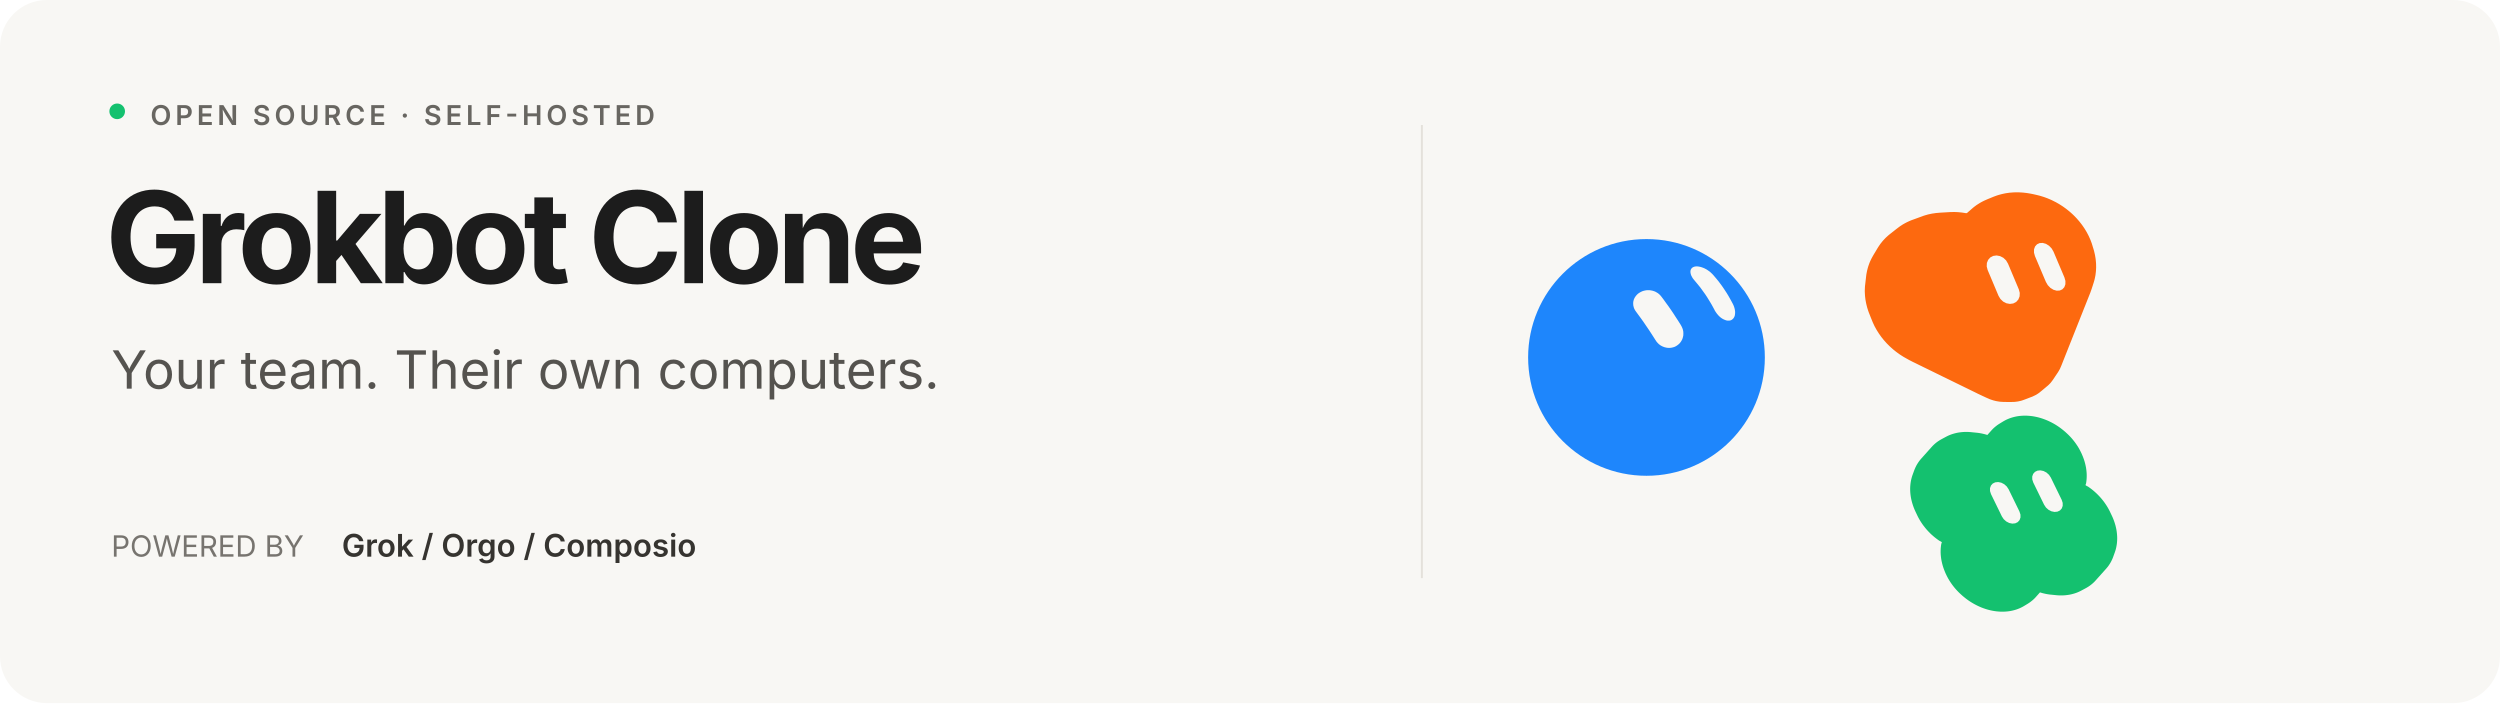
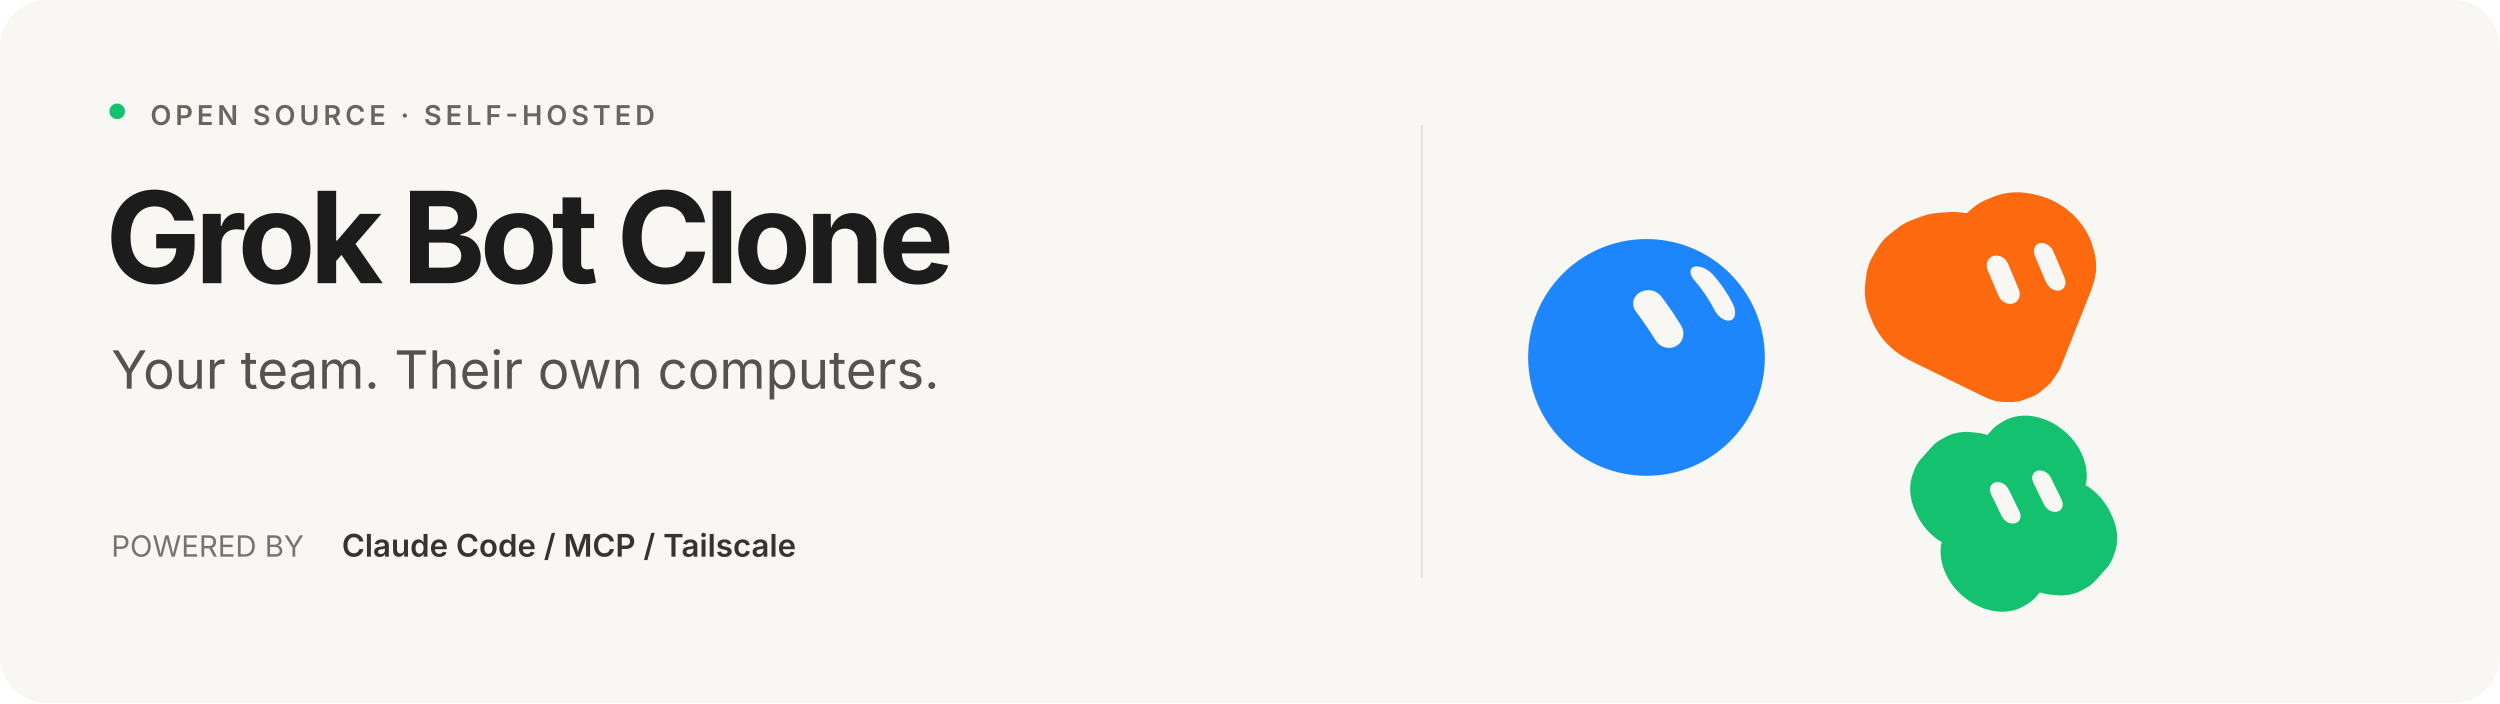
<svg xmlns="http://www.w3.org/2000/svg" width="1280" height="360" viewBox="0 0 1280 360" role="img" aria-labelledby="title desc">
  <rect width="1280" height="360" rx="24" fill="#F8F7F4" />
  <g font-family="Inter, -apple-system, BlinkMacSystemFont, 'Segoe UI', sans-serif">
    <rect x="56" y="53" width="8" height="8" rx="4" fill="#14C16F" />
    <text x="77" y="64" font-size="14" font-weight="600" letter-spacing="2" fill="#686661">OPEN SOURCE · SELF-HOSTED</text>
-     <text x="54" y="145" font-size="65" font-weight="700" letter-spacing="-3" fill="#1C1C1C">Grokbot Clone</text>
+     <text x="54" y="145" font-size="65" font-weight="700" letter-spacing="-3" fill="#1C1C1C">Grok Bot Clone</text>
    <text x="57" y="199" font-size="27" fill="#55534F">Your team. Their own computers.</text>
    <text x="57" y="285" font-size="15" fill="#77746F">POWERED BY</text>
-     <text x="175" y="285" font-size="16" font-weight="600" fill="#363430">Grok  /  Orgo  /  Composio</text>
+     <text x="175" y="285" font-size="16" font-weight="600" fill="#363430">Claude Code  /  MCP  /  Tailscale</text>
  </g>
  <path d="M728 64V296" stroke="#E4E1DB" />
  <svg x="742" y="82" width="202" height="202" viewBox="0 0 55.2 55.2">
    <path d="M44.16 27.6A16.56 16.56 0 0 0 27.6 11.04A16.56 16.56 0 0 0 11.04 27.6A16.56 16.56 0 0 0 27.6 44.16A16.56 16.56 0 0 0 44.16 27.6ZM32.43 25.38L32.57 25.14L32.66 24.91L32.71 24.72L32.75 24.53L32.76 24.28L32.75 24L32.7 23.74L32.62 23.5L32.52 23.28L32.4 23.06L32.01 22.44L31.74 22.03L31.34 21.41L31.07 21.01L30.66 20.42L30.38 20.04L29.97 19.47L29.69 19.1L29.54 18.92L29.37 18.75L29.18 18.6L28.96 18.47L28.87 18.42L28.71 18.35L28.46 18.27L28.27 18.23L28.08 18.2L27.81 18.19L27.63 18.2L27.53 18.21L27.28 18.26L27.04 18.33L26.82 18.43L26.61 18.55L26.42 18.68L26.25 18.84L26.09 19.03L25.95 19.24L25.89 19.36L25.82 19.53L25.76 19.77L25.75 19.84L25.74 19.98L25.74 20.11L25.76 20.36L25.84 20.66L25.9 20.81L26.01 21.01L26.14 21.2L26.55 21.76L26.83 22.14L27.24 22.72L27.51 23.12L27.92 23.72L28.19 24.13L28.59 24.75L28.85 25.16L28.99 25.37L29.15 25.56L29.33 25.74L29.54 25.9L29.77 26.03L29.93 26.1L30.15 26.18L30.47 26.25L30.62 26.26L30.76 26.27L31.03 26.25L31.28 26.2L31.51 26.13L31.72 26.03L31.92 25.9L32.11 25.75L32.28 25.58L32.43 25.38ZM38.52 22.33L38.73 22.41L38.92 22.45L39.09 22.45L39.26 22.44L39.41 22.4L39.54 22.33L39.67 22.23L39.78 22.11L39.87 21.96L39.91 21.87L39.95 21.77L39.99 21.52L40 21.33L40 21.19L39.97 20.96L39.92 20.73L39.85 20.5L39.76 20.27L39.65 20.05L39.42 19.62L39.06 18.98L38.81 18.57L38.41 17.96L38.14 17.57L37.71 16.99L37.41 16.62L36.95 16.08L36.79 15.91L36.61 15.74L36.48 15.62L36.2 15.42L35.97 15.27L35.83 15.2L35.7 15.13L35.63 15.1L35.39 15.01L35.21 14.95L35.08 14.92L34.86 14.88L34.66 14.86L34.48 14.87L34.31 14.9L34.17 14.95L34.04 15.02L33.93 15.11L33.85 15.23L33.82 15.28L33.78 15.37L33.75 15.52L33.75 15.64L33.76 15.77L33.8 15.95L33.84 16.08L33.87 16.15L33.97 16.35L34.08 16.53L34.22 16.71L34.37 16.89L34.67 17.25L35.12 17.8L35.4 18.19L35.82 18.77L36.09 19.18L36.47 19.8L36.72 20.22L37.07 20.86L37.18 21.08L37.32 21.29L37.47 21.5L37.64 21.7L37.83 21.89L38.02 22.05L38.17 22.15L38.32 22.24L38.52 22.33Z" fill="#1E86FC" fill-rule="evenodd" />
  </svg>
  <svg x="925" y="60" width="190" height="190" viewBox="-14.4 -14.4 172.8 172.8">
    <path d="M115.83 72 115.6 72.57 115.38 73.14 115.15 73.7 114.93 74.25 114.71 74.8 114.5 75.34 114.28 75.89 114.07 76.42 113.86 76.95 113.65 77.48 113.44 78.01 113.23 78.53 113.03 79.05 112.82 79.57 112.62 80.08 112.42 80.59 112.21 81.1 112.01 81.61 111.81 82.11 111.61 82.61 111.41 83.12 111.21 83.62 111.02 84.11 110.82 84.61 110.62 85.11 110.42 85.61 110.23 86.1 110.03 86.6 109.83 87.09 109.64 87.59 109.44 88.09 109.24 88.58 109.05 89.08 108.85 89.58 108.65 90.07 108.45 90.57 108.25 91.07 108.05 91.58 107.85 92.08 107.65 92.58 107.45 93.09 107.25 93.6 107.05 94.11 106.84 94.63 106.64 95.14 106.43 95.66 106.22 96.19 106.01 96.71 105.8 97.24 105.59 97.78 105.38 98.31 105.16 98.86 104.95 99.4 104.73 99.95 104.51 100.51 104.29 101.07 104.05 101.63 103.81 102.19 103.57 102.75 103.28 103.28 102.98 103.8 102.67 104.32 102.34 104.82 102 105.32 101.66 105.83 101.32 106.33 100.98 106.85 100.64 107.36 100.29 107.88 99.92 108.38 99.54 108.88 99.15 109.37 98.72 109.81 98.29 110.25 97.83 110.66 97.36 111.05 96.89 111.45 96.42 111.84 95.94 112.24 95.46 112.64 94.98 113.04 94.49 113.43 94.01 113.83 93.5 114.2 92.98 114.54 92.45 114.87 91.89 115.15 91.33 115.42 90.77 115.69 90.19 115.91 89.61 116.13 89.03 116.35 88.45 116.58 87.86 116.8 87.28 117.02 86.7 117.23 86.11 117.44 85.52 117.63 84.91 117.77 84.3 117.91 83.69 118.02 83.07 118.1 82.45 118.17 81.82 118.19 81.19 118.21 80.57 118.22 79.94 118.22 79.32 118.21 78.7 118.21 78.08 118.2 77.47 118.2 76.85 118.17 76.24 118.13 75.63 118.09 75.02 118 74.41 117.9 73.8 117.79 73.2 117.64 72.6 117.49 72 117.3 71.41 117.1 70.82 116.9 70.25 116.64 69.67 116.39 69.11 116.14 68.55 115.88 67.99 115.62 67.44 115.37 66.9 115.11 66.36 114.86 65.82 114.6 65.29 114.35 64.77 114.09 64.25 113.83 63.73 113.58 63.22 113.33 62.7 113.08 62.2 112.83 61.69 112.58 61.19 112.34 60.69 112.09 60.2 111.85 59.7 111.61 59.21 111.37 58.72 111.13 58.23 110.89 57.74 110.65 57.25 110.41 56.77 110.18 56.29 109.94 55.8 109.7 55.32 109.47 54.84 109.23 54.35 108.99 53.87 108.76 53.39 108.52 52.91 108.29 52.43 108.05 51.94 107.81 51.46 107.58 50.97 107.34 50.49 107.1 50 106.86 49.51 106.63 49.02 106.39 48.53 106.15 48.04 105.9 47.54 105.66 47.05 105.42 46.55 105.17 46.04 104.93 45.54 104.68 45.03 104.43 44.52 104.18 44 103.93 43.48 103.67 42.96 103.42 42.43 103.16 41.9 102.9 41.36 102.64 40.82 102.37 40.27 102.11 39.72 101.84 39.17 101.56 38.6 101.29 38.03 101.01 37.46 100.73 36.88 100.44 36.29 100.15 35.69 99.86 35.08 99.57 34.48 99.26 33.87 98.95 33.25 98.63 32.65 98.29 32.04 97.95 31.43 97.6 30.8 97.25 30.2 96.87 29.59 96.48 28.98 96.09 28.4 95.67 27.81 95.25 27.22 94.81 26.66 94.36 26.08 93.9 25.53 93.42 24.98 92.93 24.43 92.44 23.9 91.92 23.38 91.4 22.85 90.87 22.36 90.31 21.86 89.76 21.37 89.19 20.91 88.6 20.43 88.01 19.99 87.4 19.56 86.79 19.13 86.17 18.73 85.53 18.32 84.89 17.94 84.23 17.58 83.57 17.21 82.9 16.89 82.21 16.57 81.53 16.26 80.83 15.98 80.12 15.69 79.41 15.4 78.7 15.12 77.98 14.83 77.25 14.54 76.52 14.28 75.78 14.04 75.04 13.8 74.29 13.61 73.53 13.42 72.77 13.25 72 13.11 71.23 12.97 70.45 12.88 69.68 12.79 68.9 12.74 68.12 12.7 67.33 12.67 66.55 12.7 65.77 12.73 64.98 12.78 64.2 12.87 63.43 12.96 62.65 13.05 61.87 13.14 61.09 13.23 60.31 13.32 59.53 13.42 58.75 13.57 57.97 13.72 57.2 13.91 56.43 14.11 55.67 14.34 54.92 14.6 54.18 14.87 53.44 15.18 52.71 15.51 52 15.86 51.29 16.24 50.6 16.63 49.91 17.03 49.23 17.44 48.56 17.84 47.89 18.24 47.22 18.64 46.55 19.06 45.89 19.49 45.25 19.93 44.61 20.42 43.99 20.9 43.39 21.42 42.8 21.96 42.23 22.5 41.67 23.09 41.14 23.67 40.61 24.28 40.11 24.9 39.63 25.51 39.14 26.12 38.67 26.72 38.19 27.32 37.72 27.93 37.25 28.53 36.8 29.14 36.35 29.78 35.94 30.41 35.53 31.08 35.15 31.74 34.79 32.42 34.44 33.12 34.12 33.81 33.81 34.52 33.53 35.24 33.27 35.96 33.01 36.66 32.75 37.36 32.5 38.05 32.24 38.73 32 39.41 31.75 40.08 31.5 40.76 31.29 41.45 31.09 42.14 30.89 42.84 30.74 43.54 30.59 44.24 30.46 44.96 30.36 45.66 30.25 46.37 30.18 47.08 30.12 47.79 30.06 48.49 30.02 49.19 29.98 49.87 29.94 50.55 29.9 51.22 29.86 51.88 29.82 52.54 29.78 53.2 29.77 53.85 29.76 54.5 29.75 55.16 29.78 55.8 29.81 56.45 29.85 57.1 29.92 57.74 29.98 58.38 30.07 59.01 30.17 59.64 30.27 60.23 30.26 60.7 29.84 61.19 29.42 61.68 29 62.17 28.56 62.67 28.13 63.19 27.68 63.71 27.27 64.25 26.87 64.79 26.47 65.35 26.12 65.91 25.76 66.49 25.41 67.07 25.09 67.66 24.78 68.26 24.48 68.87 24.21 69.48 23.94 70.1 23.67 70.73 23.42 71.36 23.16 72 22.9 72.65 22.63 73.3 22.39 73.96 22.15 74.62 21.92 75.29 21.73 75.97 21.54 76.65 21.37 77.34 21.22 78.03 21.07 78.72 20.96 79.41 20.86 80.12 20.76 80.81 20.71 81.52 20.65 82.22 20.61 82.93 20.6 83.63 20.59 84.34 20.59 85.05 20.63 85.76 20.67 86.46 20.72 87.17 20.8 87.87 20.88 88.58 20.98 89.28 21.1 89.98 21.22 90.68 21.36 91.38 21.51 92.08 21.67 92.78 21.83 93.48 22 94.18 22.18 94.87 22.39 95.56 22.6 96.25 22.82 96.93 23.07 97.61 23.32 98.28 23.6 98.95 23.88 99.61 24.17 100.26 24.49 100.91 24.82 101.56 25.14 102.2 25.5 102.83 25.86 103.46 26.23 104.07 26.63 104.68 27.02 105.28 27.43 105.87 27.86 106.46 28.29 107.03 28.74 107.6 29.2 108.16 29.66 108.71 30.14 109.25 30.63 109.78 31.13 110.3 31.64 110.81 32.17 111.31 32.69 111.79 33.24 112.27 33.79 112.74 34.34 113.18 34.92 113.63 35.49 114.06 36.08 114.47 36.68 114.88 37.28 115.27 37.89 115.64 38.51 116.01 39.13 116.35 39.78 116.69 40.42 117.01 41.06 117.31 41.73 117.6 42.38 117.88 43.05 118.13 43.73 118.38 44.41 118.59 45.1 118.8 45.79 119.01 46.47 119.22 47.16 119.42 47.84 119.58 48.53 119.75 49.23 119.9 49.92 120.01 50.62 120.13 51.32 120.22 52.03 120.28 52.74 120.35 53.44 120.38 54.15 120.39 54.86 120.4 55.57 120.37 56.28 120.33 56.99 120.27 57.7 120.18 58.41 120.1 59.11 119.96 59.82 119.82 60.52 119.66 61.22 119.47 61.91 119.27 62.6 119.05 63.28 118.84 63.95 118.62 64.62 118.41 65.27 118.19 65.92 117.96 66.56 117.74 67.19 117.49 67.82 117.24 68.44 117 69.05 116.76 69.65 116.52 70.25 116.29 70.84 116.06 71.42Z M74.95 68.78 74.69 68.17 74.44 67.57 74.19 66.97 73.93 66.37 73.68 65.77 73.43 65.16 73.17 64.56 72.92 63.96 72.67 63.36 72.41 62.76 72.16 62.15 71.91 61.55 71.65 60.95 71.4 60.35 71.15 59.75 70.89 59.14 70.64 58.54 70.38 57.94 70.13 57.34 69.88 56.74 69.45 55.1 69.53 53.48 70.11 52.04 71.13 50.9 72.48 50.2 74.05 49.98 75.67 50.29 77.19 51.07 78.46 52.27 79.34 53.76 79.6 54.36 79.85 54.96 80.11 55.56 80.36 56.17 80.61 56.77 80.87 57.37 81.12 57.97 81.37 58.57 81.63 59.18 81.88 59.78 82.13 60.38 82.39 60.98 82.64 61.58 82.89 62.19 83.15 62.79 83.4 63.39 83.65 63.99 83.91 64.59 84.16 65.2 84.41 65.8 84.84 67.43 84.76 69.05 84.18 70.5 83.17 71.63 81.81 72.34 80.24 72.55 78.62 72.25 77.1 71.46 75.84 70.26Z M97.01 62.3 96.75 61.7 96.5 61.1 96.24 60.5 95.99 59.9 95.73 59.3 95.48 58.7 95.22 58.1 94.97 57.5 94.72 56.9 94.46 56.3 94.21 55.7 93.95 55.09 93.7 54.49 93.44 53.89 93.19 53.29 92.93 52.69 92.68 52.09 92.42 51.49 92.17 50.89 91.91 50.29 91.47 48.68 91.48 47.13 91.97 45.79 92.87 44.79 94.1 44.22 95.54 44.15 97.05 44.58 98.48 45.47 99.69 46.72 100.56 48.23 100.81 48.83 101.07 49.43 101.32 50.03 101.58 50.63 101.83 51.24 102.09 51.84 102.34 52.44 102.59 53.04 102.85 53.64 103.1 54.24 103.36 54.84 103.61 55.44 103.87 56.04 104.12 56.64 104.38 57.24 104.63 57.84 104.89 58.45 105.14 59.05 105.4 59.65 105.65 60.25 106.1 61.86 106.08 63.41 105.6 64.75 104.69 65.75 103.46 66.32 102.02 66.39 100.52 65.96 99.09 65.07 97.88 63.81Z" fill="#FD690F" fill-rule="evenodd" />
  </svg>
  <svg x="945" y="177" width="172" height="172" viewBox="-14.4 -14.4 172.8 172.8">
    <path d="M91.45 113.68 90.54 113.59 89.62 113.46 88.7 113.3 87.79 113.1 86.87 112.88 85.96 112.62 85.54 112.48 83.16 115.14 82.56 115.76 81.93 116.34 81.27 116.89 80.59 117.42 79.88 117.92 79.15 118.39 77.36 119.47 76.61 119.9 75.84 120.29 75.05 120.66 74.23 120.99 73.4 121.29 72.54 121.55 71.67 121.78 70.78 121.98 69.88 122.14 68.96 122.26 68.03 122.35 67.09 122.4 66.13 122.42 65.17 122.4 64.21 122.34 63.23 122.25 62.26 122.12 61.27 121.96 60.29 121.76 59.31 121.53 58.33 121.26 57.35 120.95 56.38 120.62 55.41 120.25 54.45 119.84 53.5 119.4 52.56 118.93 51.63 118.43 50.71 117.9 49.8 117.34 48.91 116.75 48.04 116.13 47.18 115.48 46.35 114.81 45.53 114.12 44.74 113.4 44.48 113.16 43.74 112.45 43.03 111.72 42.34 110.97 41.68 110.21 41.04 109.42 40.43 108.62 39.85 107.8 39.29 106.97 38.76 106.13 38.26 105.27 37.8 104.4 37.36 103.53 36.95 102.65 36.58 101.76 36.44 101.42 36.08 100.48 35.75 99.54 35.46 98.59 35.21 97.64 34.99 96.69 34.8 95.75 34.66 94.81 34.55 93.87 34.47 92.94 34.43 92.01 34.43 91.09 34.46 90.18 34.53 89.29 34.63 88.4 34.77 87.53 35.06 86.7 34.64 86.38 33.69 85.88 32.88 85.31 32.08 84.71 31.3 84.1 30.53 83.45 29.78 82.79 29.05 82.1 28.35 81.38 27.66 80.65 27 79.9 26.36 79.13 25.74 78.34 25.15 77.54 24.59 76.72 24.05 75.88 23.54 75.03 23.06 74.17 22.61 73.3 21.76 71.51 21.32 70.58 20.91 69.65 20.54 68.71 20.2 67.76 19.9 66.81 19.63 65.86 19.39 64.9 19.19 63.95 19.03 62.99 18.91 62.04 18.82 61.09 18.77 60.15 18.75 59.21 18.78 58.28 18.84 57.37 18.94 56.46 19.07 55.56 19.24 54.67 19.45 53.81 19.69 52.95 19.97 52.12 20.78 49.88 21.1 49.05 21.46 48.24 21.84 47.45 22.27 46.68 22.73 45.94 23.22 45.21 23.74 44.52 24.3 43.85 29.69 37.82 30.27 37.18 30.89 36.57 31.54 35.98 32.21 35.43 32.91 34.91 33.64 34.42 34.39 33.96 35.17 33.53 37.45 32.31 38.23 31.92 39.04 31.57 39.86 31.25 40.71 30.97 41.57 30.72 42.45 30.5 43.34 30.32 44.25 30.18 45.17 30.07 46.1 29.99 47.04 29.95 47.98 29.95 48.94 29.98 49.89 30.05 52.55 30.32 53.46 30.41 54.38 30.54 55.3 30.7 56.22 30.9 57.13 31.12 58.04 31.38 58.46 31.52 60.84 28.86 61.44 28.24 62.07 27.66 62.73 27.11 63.41 26.58 64.12 26.08 64.85 25.62 66.64 24.53 67.39 24.1 68.16 23.7 68.96 23.34 69.77 23.01 70.61 22.71 71.46 22.45 72.33 22.22 73.22 22.02 74.12 21.86 75.04 21.74 75.97 21.65 76.92 21.6 77.86 21.58 78.83 21.6 79.79 21.66 80.77 21.75 81.75 21.87 82.73 22.04 83.71 22.24 84.69 22.47 85.67 22.74 86.65 23.05 87.62 23.39 88.59 23.76 89.55 24.16 90.5 24.6 91.45 25.07 92.38 25.57 93.3 26.1 94.2 26.66 95.09 27.25 95.96 27.87 96.82 28.52 97.65 29.19 98.47 29.88 99.26 30.6 99.52 30.84 100.26 31.55 100.97 32.28 101.66 33.02 102.32 33.79 102.96 34.58 103.57 35.38 104.15 36.2 104.71 37.03 105.24 37.87 105.74 38.73 106.2 39.6 106.64 40.47 107.05 41.35 107.42 42.24 107.57 42.58 107.92 43.52 108.25 44.46 108.54 45.41 108.79 46.36 109.01 47.31 109.2 48.25 109.34 49.19 109.45 50.13 109.53 51.07 109.57 51.99 109.57 52.91 109.54 53.82 109.47 54.71 109.37 55.6 109.23 56.47 108.94 57.3 109.36 57.62 110.31 58.12 111.12 58.69 111.92 59.28 112.7 59.9 113.47 60.55 114.22 61.22 114.95 61.91 115.65 62.62 116.34 63.35 117 64.1 117.64 64.87 118.26 65.66 118.85 66.47 119.41 67.29 119.95 68.12 120.46 68.97 120.94 69.83 121.39 70.7 122.24 72.49 122.68 73.42 123.09 74.35 123.46 75.29 123.8 76.24 124.1 77.19 124.38 78.14 124.61 79.1 124.81 80.05 124.97 81.01 125.09 81.96 125.18 82.91 125.23 83.85 125.25 84.79 125.22 85.72 125.16 86.63 125.07 87.55 124.93 88.44 124.76 89.33 124.56 90.2 124.31 91.05 124.03 91.88 123.23 94.12 122.91 94.95 122.55 95.76 122.16 96.55 121.73 97.32 121.27 98.06 120.78 98.79 120.26 99.48 119.7 100.15 114.31 106.18 113.73 106.82 113.11 107.43 112.47 108.01 111.79 108.57 111.09 109.09 110.36 109.58 109.61 110.04 108.83 110.47 106.55 111.69 105.77 112.07 104.96 112.43 104.13 112.75 103.29 113.03 102.43 113.28 101.55 113.5 100.66 113.68 99.75 113.82 98.83 113.93 97.9 114.01 96.97 114.05 96.02 114.05 95.06 114.02 94.11 113.95Z M65.93 73.41 65.65 72.84 65.37 72.27 65.1 71.69 64.82 71.12 64.54 70.55 64.26 69.97 63.98 69.4 63.7 68.83 63.42 68.25 63.14 67.68 62.86 67.1 62.58 66.53 62.3 65.96 62.02 65.38 61.74 64.81 61.46 64.24 61.18 63.66 60.9 63.09 60.62 62.52 60.34 61.94 59.84 60.39 59.82 58.88 60.31 57.53 61.23 56.5 62.52 55.88 64.03 55.73 65.63 56.06 67.15 56.85 68.44 58.01 69.39 59.44 69.67 60.01 69.95 60.59 70.23 61.16 70.51 61.73 70.79 62.31 71.07 62.88 71.35 63.45 71.63 64.03 71.91 64.6 72.19 65.17 72.47 65.75 72.75 66.32 73.03 66.89 73.31 67.47 73.59 68.04 73.87 68.62 74.15 69.19 74.43 69.76 74.71 70.34 74.98 70.91 75.49 72.46 75.5 73.98 75.02 75.32 74.09 76.35 72.81 76.97 71.29 77.12 69.7 76.79 68.18 76 66.88 74.84Z M87.66 67.4 87.38 66.83 87.1 66.26 86.82 65.68 86.54 65.11 86.26 64.54 85.98 63.96 85.7 63.39 85.42 62.82 85.14 62.24 84.86 61.67 84.58 61.09 84.3 60.52 84.02 59.95 83.74 59.37 83.46 58.8 83.18 58.23 82.9 57.65 82.62 57.08 82.34 56.51 82.06 55.93 81.56 54.38 81.55 52.87 82.03 51.52 82.96 50.49 84.24 49.87 85.75 49.72 87.35 50.05 88.87 50.84 90.16 52 91.11 53.43 91.39 54 91.67 54.57 91.95 55.15 92.23 55.72 92.51 56.3 92.79 56.87 93.07 57.44 93.35 58.02 93.63 58.59 93.91 59.16 94.19 59.74 94.47 60.31 94.75 60.88 95.03 61.46 95.31 62.03 95.59 62.61 95.87 63.18 96.15 63.75 96.43 64.33 96.71 64.9 97.21 66.45 97.22 67.97 96.74 69.31 95.81 70.34 94.53 70.96 93.01 71.11 91.42 70.78 89.9 69.99 88.6 68.83Z" fill="#14C16F" fill-rule="evenodd" />
  </svg>
</svg>
